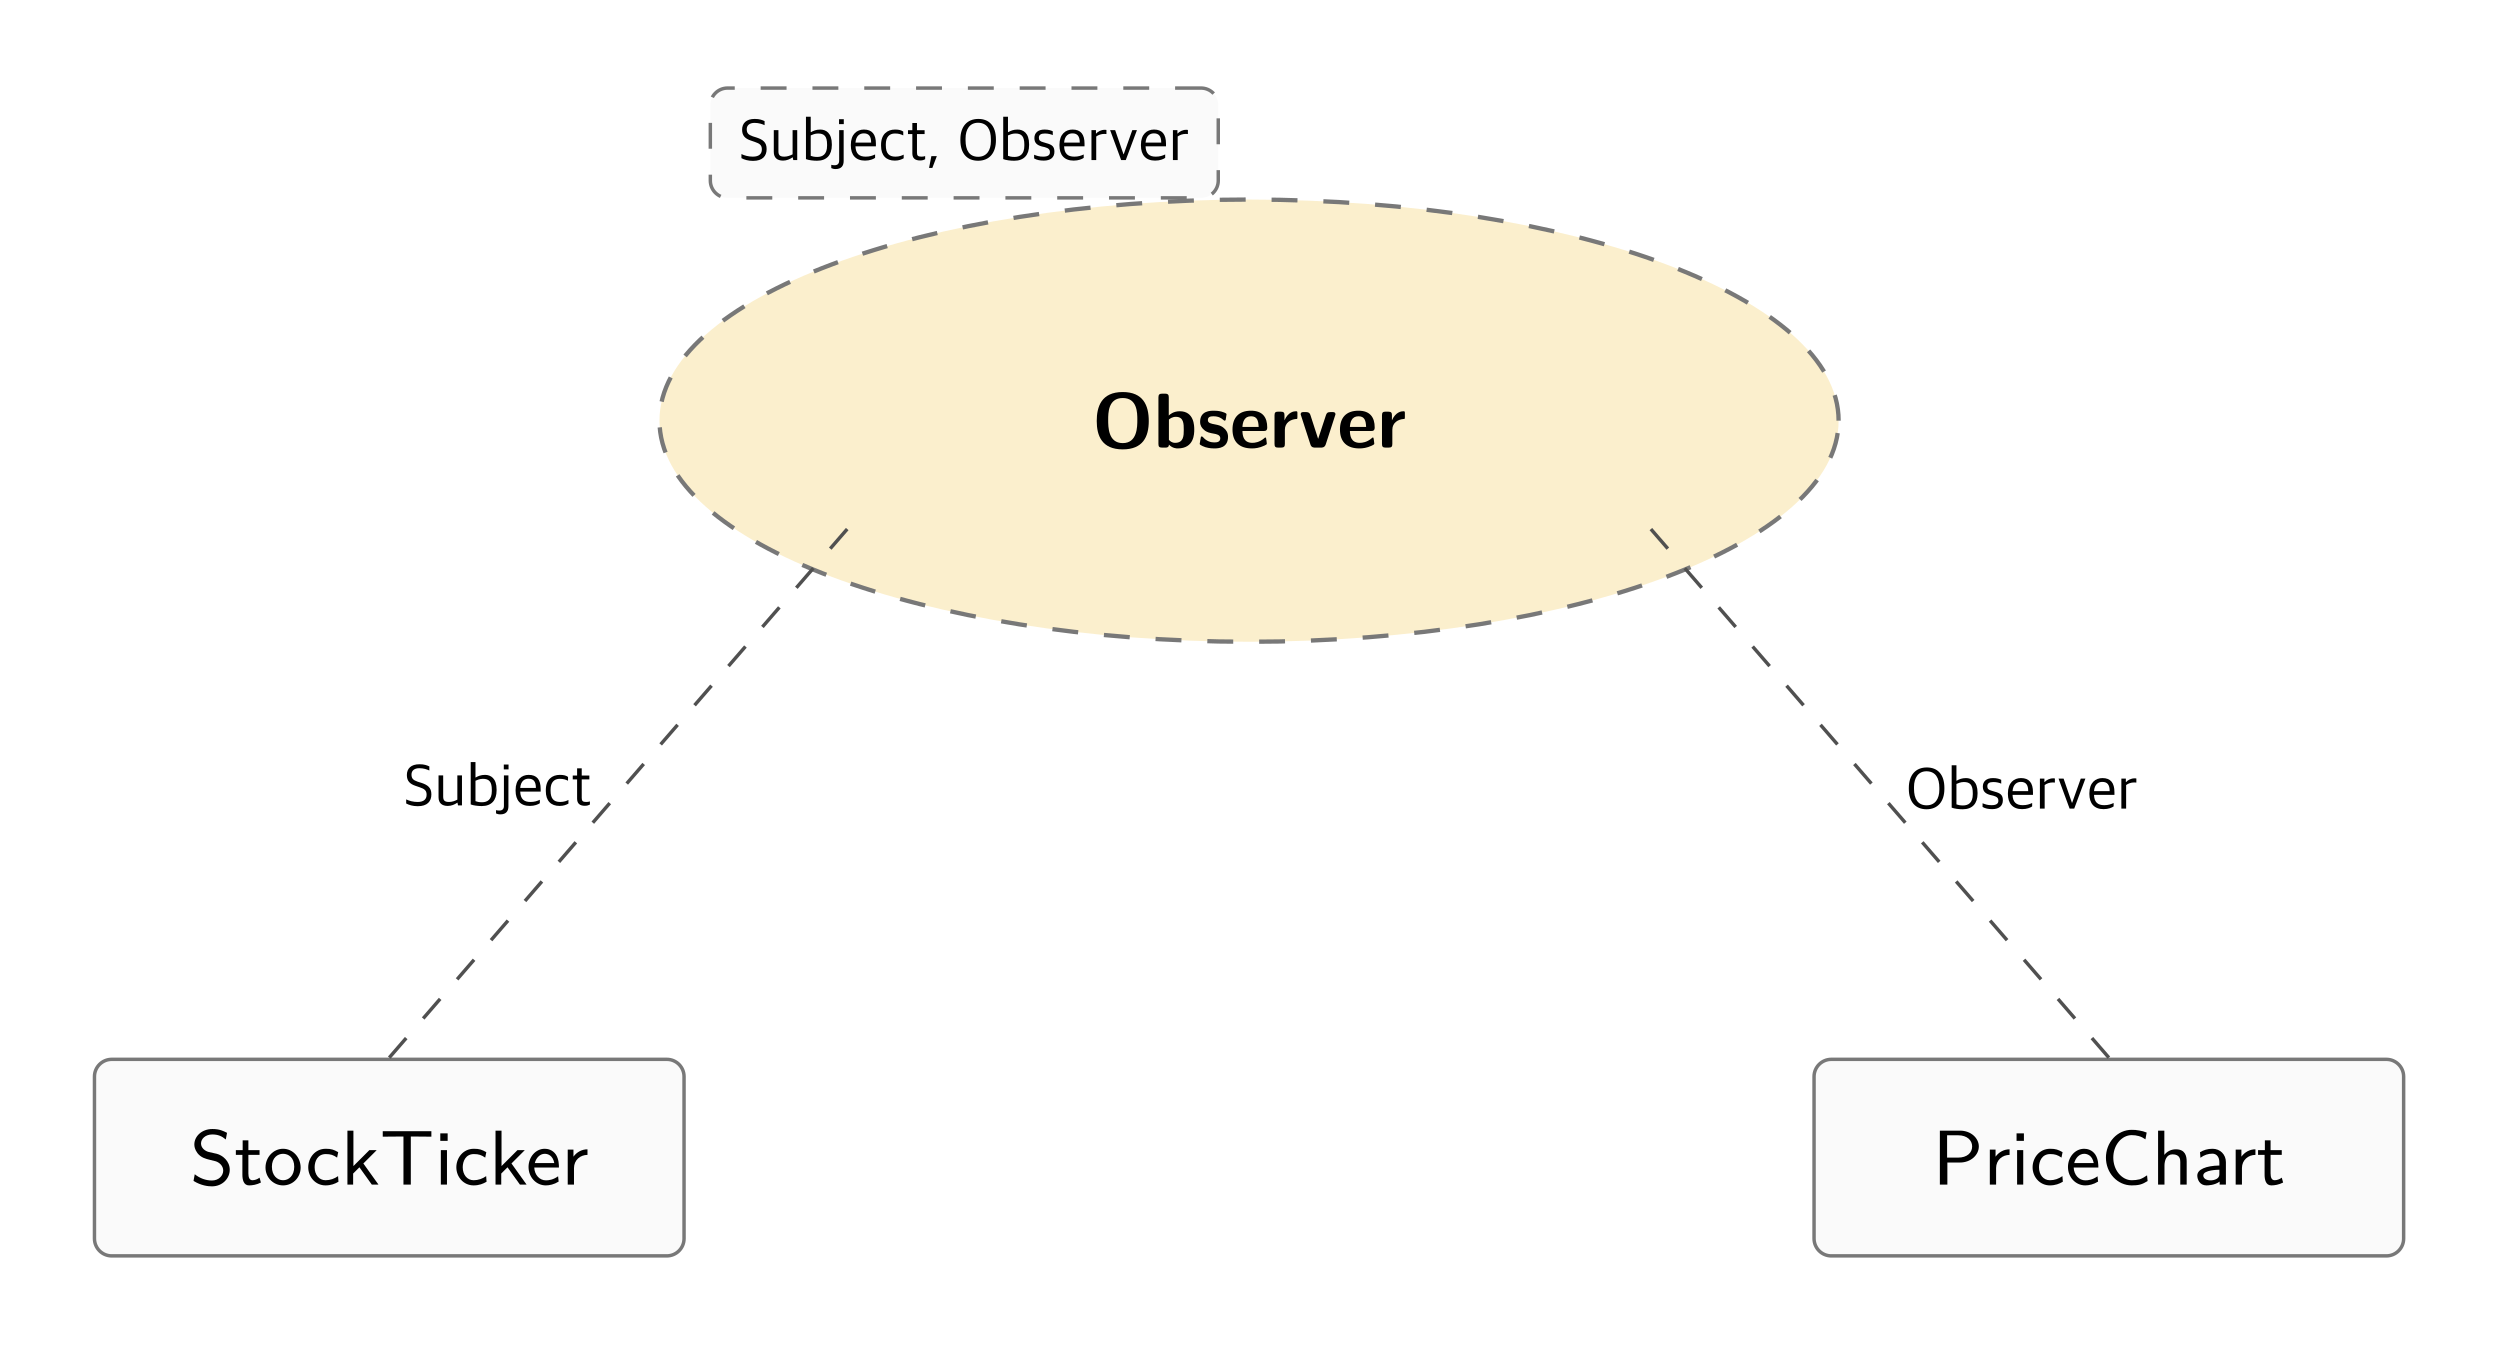
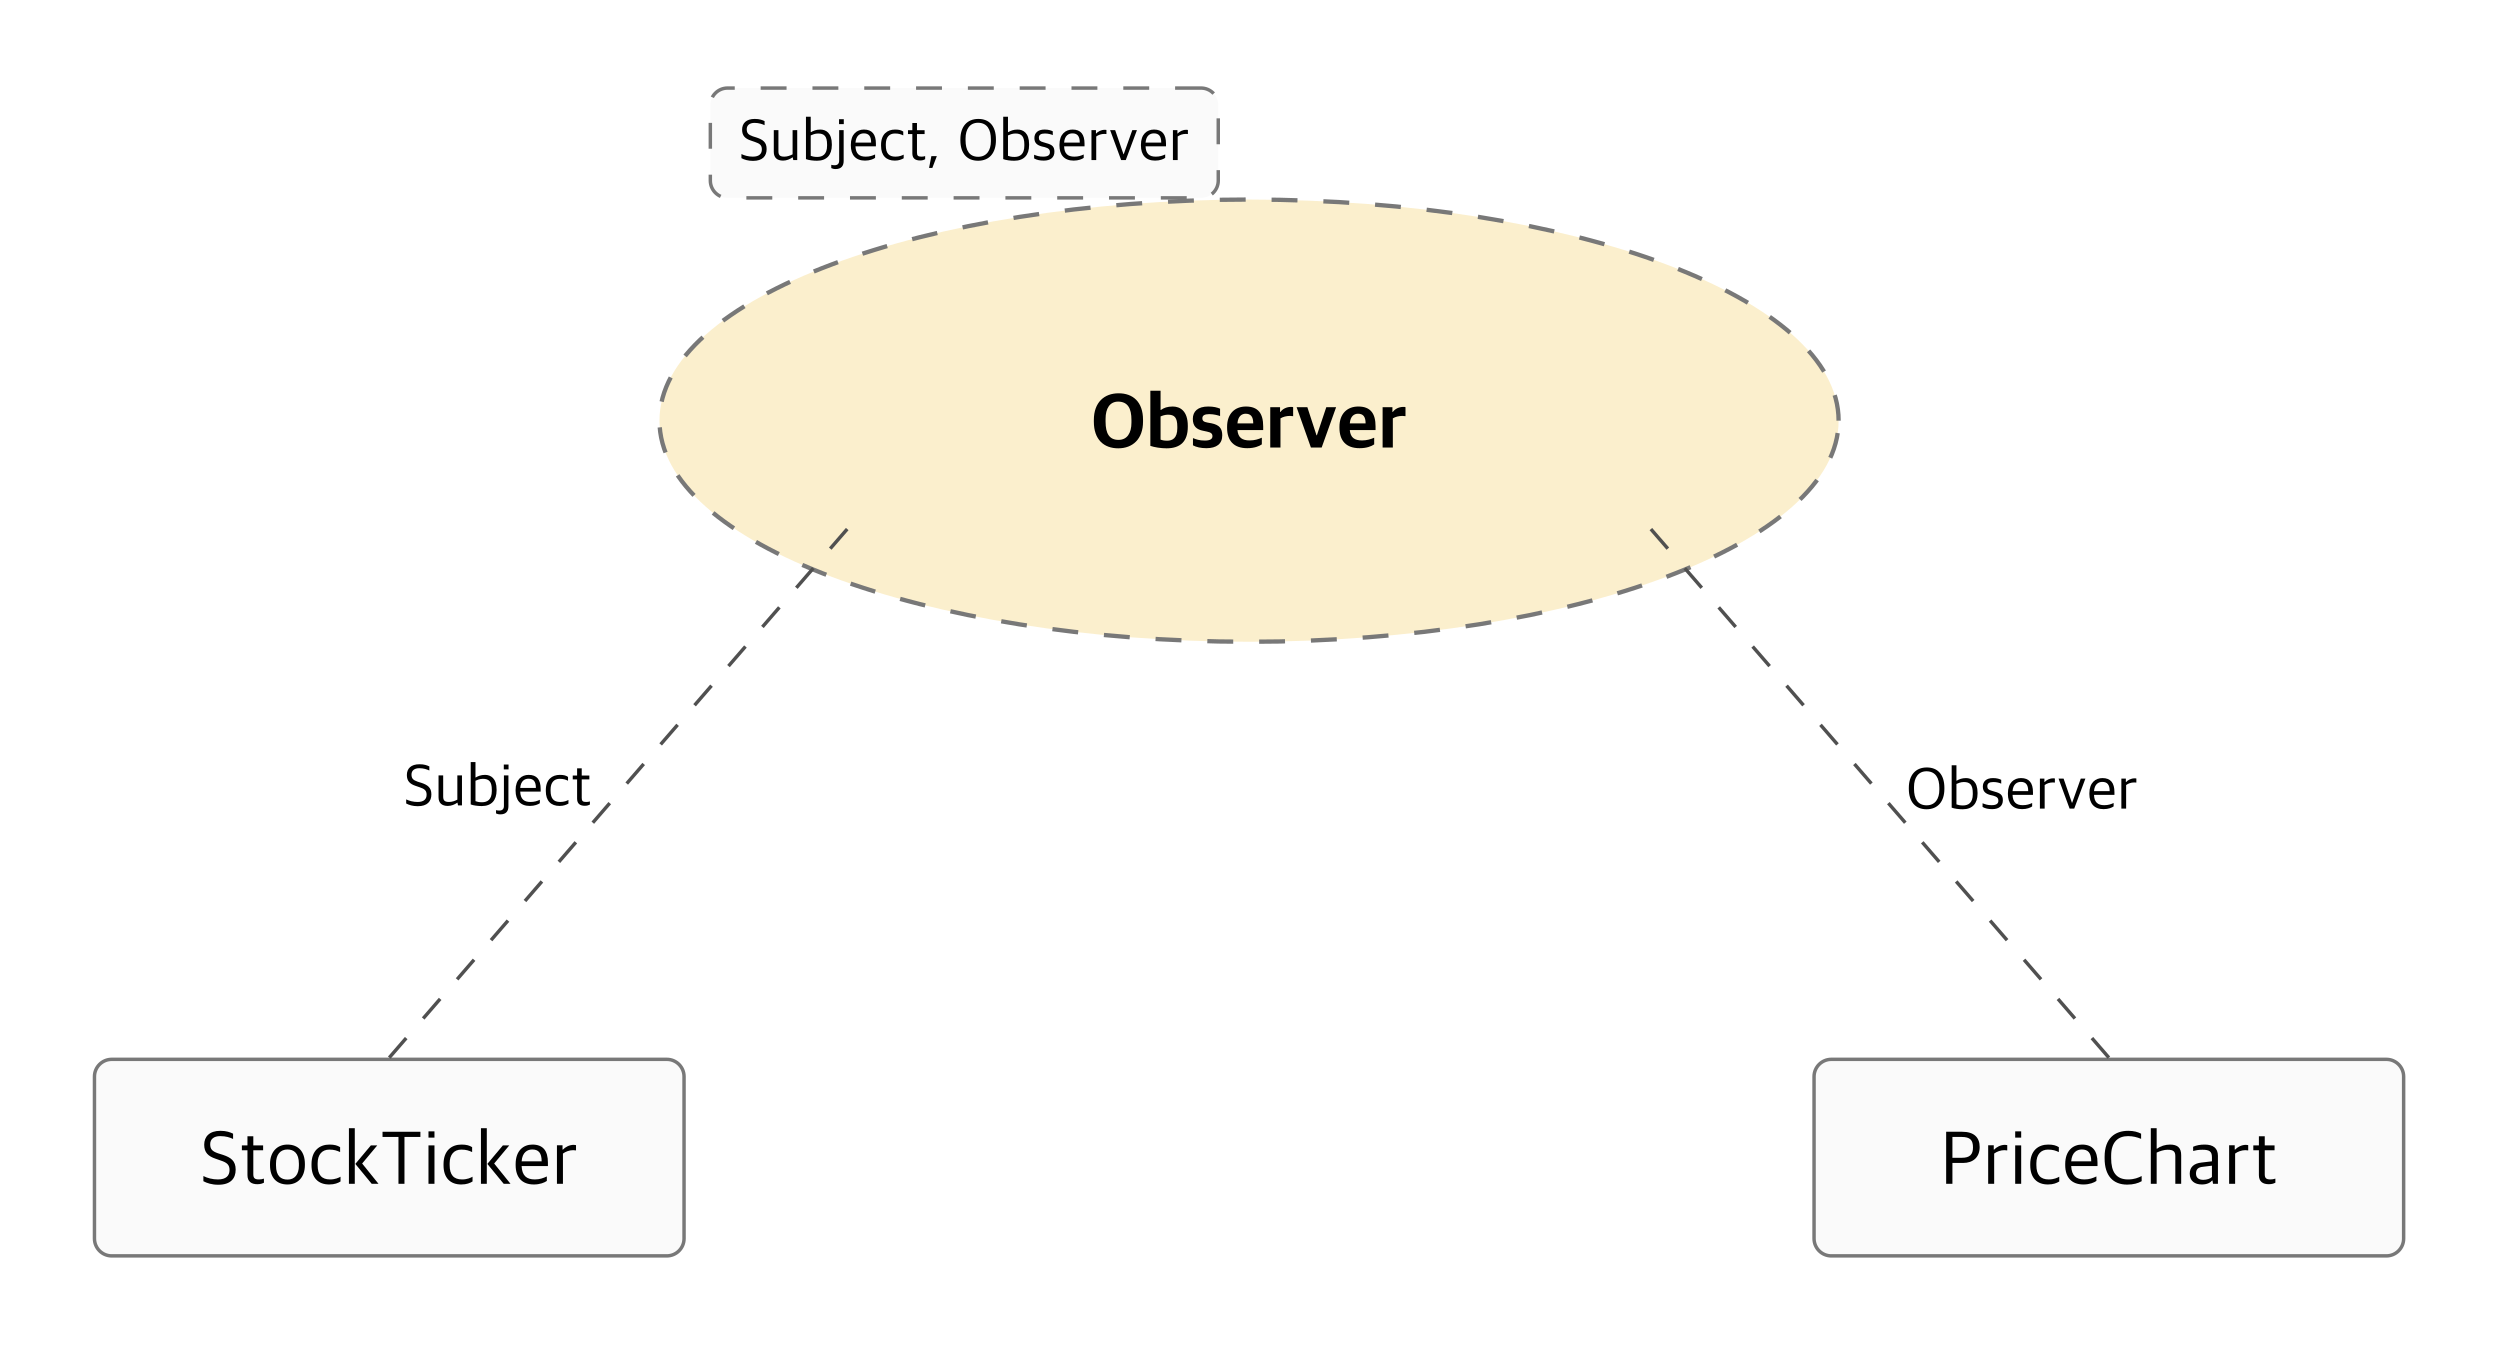
<svg xmlns="http://www.w3.org/2000/svg" xmlns:xlink="http://www.w3.org/1999/xlink" width="286.78pt" height="155.08pt" viewBox="0 0 286.78 155.08">
  <defs>
    <g>
      <g id="glyph-0-0">
-         <path d="M 6.516 -3.047 C 6.516 -4.844 5.875 -6.375 3.531 -6.375 C 1.062 -6.375 0.547 -4.672 0.547 -3.047 C 0.547 -1.375 1.125 0.203 3.531 0.203 C 5.828 0.203 6.516 -1.219 6.516 -3.047 Z M 5.203 -3.188 C 5.203 -2.391 5.203 -0.516 3.531 -0.516 C 1.859 -0.516 1.859 -2.375 1.859 -3.188 C 1.859 -3.969 1.859 -5.688 3.531 -5.688 C 5.203 -5.688 5.203 -3.984 5.203 -3.188 Z M 5.203 -3.188 " />
+         <path d="M 3.125 -0.266 C 4.766 -0.266 5.969 -1.312 5.969 -3.328 L 5.969 -3.531 C 5.969 -5.594 4.812 -6.578 3.172 -6.578 C 1.531 -6.578 0.328 -5.547 0.328 -3.516 L 0.328 -3.312 C 0.328 -1.266 1.484 -0.266 3.125 -0.266 Z M 3.156 -1.234 C 2.109 -1.234 1.672 -1.953 1.672 -3.328 L 1.672 -3.641 C 1.672 -4.844 2.156 -5.625 3.125 -5.625 C 4.219 -5.609 4.641 -4.859 4.641 -3.516 L 4.641 -3.219 C 4.641 -2 4.141 -1.234 3.156 -1.234 Z M 3.156 -1.234 " />
      </g>
      <g id="glyph-0-1">
-         <path d="M 4.656 -2.062 C 4.656 -2.484 4.656 -4.172 2.984 -4.172 C 2.25 -4.172 1.812 -3.766 1.734 -3.672 L 1.734 -5.75 C 1.734 -6.031 1.672 -6.188 1.297 -6.188 L 0.969 -6.188 C 0.656 -6.188 0.547 -6.078 0.547 -5.75 L 0.547 -0.422 C 0.547 -0.109 0.641 0 0.969 0 L 1.328 0 C 1.484 0 1.75 0 1.75 -0.344 C 2.172 0.094 2.625 0.094 2.766 0.094 C 4.656 0.094 4.656 -1.609 4.656 -2.062 Z M 3.453 -2.047 C 3.453 -1.391 3.453 -0.547 2.453 -0.547 C 2.078 -0.547 1.859 -0.766 1.75 -0.891 L 1.75 -3.219 C 1.875 -3.328 2.141 -3.531 2.547 -3.531 C 3.453 -3.531 3.453 -2.719 3.453 -2.047 Z M 3.453 -2.047 " />
+         <path d="M 2.375 -0.266 C 3.969 -0.266 4.812 -1.062 4.812 -2.734 L 4.812 -2.844 C 4.812 -4.547 3.938 -5.062 3.078 -5.062 C 2.469 -5.062 2.062 -4.906 1.734 -4.672 L 1.688 -4.672 L 1.688 -6.875 L 0.516 -6.875 L 0.516 -0.547 C 0.969 -0.391 1.703 -0.266 2.375 -0.266 Z M 2.438 -1.141 C 2.078 -1.141 1.844 -1.203 1.688 -1.266 L 1.688 -3.922 C 1.859 -4 2.188 -4.125 2.531 -4.125 C 3.266 -4.125 3.609 -3.828 3.609 -2.734 L 3.609 -2.578 C 3.609 -1.438 3.062 -1.141 2.438 -1.141 Z M 2.438 -1.141 " />
      </g>
      <g id="glyph-0-2">
-         <path d="M 3.531 -1.25 C 3.531 -1.75 3.266 -2.062 3.094 -2.203 C 2.75 -2.531 2.438 -2.578 2.062 -2.656 C 1.562 -2.75 1.219 -2.812 1.219 -3.156 C 1.219 -3.531 1.5 -3.594 1.859 -3.594 C 2.453 -3.594 2.766 -3.375 3 -3.172 C 3.094 -3.094 3.109 -3.094 3.141 -3.094 C 3.234 -3.094 3.25 -3.172 3.266 -3.203 C 3.281 -3.281 3.359 -3.781 3.359 -3.828 C 3.359 -3.969 2.891 -4.094 2.797 -4.125 C 2.438 -4.219 2.156 -4.234 1.922 -4.234 C 1.516 -4.234 0.328 -4.234 0.328 -2.953 C 0.328 -2.516 0.531 -2.25 0.766 -2.047 C 1.078 -1.75 1.422 -1.688 1.938 -1.594 C 2.188 -1.547 2.641 -1.469 2.641 -1.078 C 2.641 -0.656 2.297 -0.594 1.953 -0.594 C 1.562 -0.594 1.062 -0.719 0.641 -1.219 C 0.594 -1.25 0.562 -1.281 0.516 -1.281 C 0.422 -1.281 0.406 -1.203 0.406 -1.156 C 0.391 -1.031 0.281 -0.516 0.281 -0.422 C 0.281 -0.266 0.938 -0.047 0.938 -0.047 C 1.438 0.094 1.797 0.094 1.953 0.094 C 2.406 0.094 3.531 0.062 3.531 -1.25 Z M 3.531 -1.25 " />
+         <path d="M 1.828 -0.281 C 3.016 -0.281 3.656 -0.781 3.656 -1.75 C 3.656 -2.562 3.312 -2.953 2.406 -3.141 L 1.969 -3.219 C 1.547 -3.297 1.375 -3.406 1.375 -3.719 C 1.375 -4.031 1.625 -4.188 2.156 -4.188 C 2.688 -4.188 3.125 -4.062 3.406 -3.969 L 3.406 -4.812 C 3.078 -4.953 2.672 -5.062 2.047 -5.062 C 0.844 -5.062 0.281 -4.5 0.281 -3.641 C 0.281 -2.781 0.734 -2.422 1.453 -2.281 L 1.891 -2.188 C 2.359 -2.094 2.531 -1.953 2.531 -1.656 C 2.531 -1.344 2.281 -1.156 1.656 -1.156 C 1.016 -1.156 0.656 -1.297 0.297 -1.438 L 0.297 -0.609 C 0.656 -0.406 1.219 -0.281 1.828 -0.281 Z M 1.828 -0.281 " />
      </g>
      <g id="glyph-0-3">
-         <path d="M 4.266 -2.312 C 4.266 -3.469 3.734 -4.234 2.406 -4.234 C 0.984 -4.234 0.281 -3.422 0.281 -2.078 C 0.281 -0.609 1.125 0.094 2.516 0.094 C 2.859 0.094 3.359 0.047 3.953 -0.234 C 4.156 -0.344 4.219 -0.359 4.219 -0.469 C 4.219 -0.531 4.188 -0.797 4.172 -0.859 C 4.141 -1.141 4.125 -1.156 4.047 -1.156 C 4.016 -1.156 4 -1.156 3.906 -1.062 C 3.375 -0.609 2.844 -0.547 2.562 -0.547 C 1.547 -0.547 1.438 -1.344 1.422 -1.906 L 3.844 -1.906 C 4.047 -1.906 4.266 -1.922 4.266 -2.312 Z M 3.281 -2.375 L 1.422 -2.375 C 1.453 -2.922 1.625 -3.594 2.406 -3.594 C 3.125 -3.594 3.25 -3.078 3.281 -2.375 Z M 3.281 -2.375 " />
+         <path d="M 2.594 -0.281 C 3.406 -0.281 3.953 -0.5 4.266 -0.719 L 4.266 -1.484 C 3.875 -1.312 3.438 -1.172 2.875 -1.172 C 2.031 -1.172 1.547 -1.469 1.469 -2.359 L 4.422 -2.359 L 4.422 -2.781 C 4.422 -4.266 3.844 -5.062 2.438 -5.062 C 1.188 -5.062 0.281 -4.25 0.281 -2.734 L 0.281 -2.625 C 0.281 -1.141 1.047 -0.281 2.594 -0.281 Z M 2.406 -4.234 C 2.984 -4.234 3.281 -3.922 3.281 -3.125 L 1.469 -3.125 C 1.531 -3.984 2 -4.234 2.406 -4.234 Z M 2.406 -4.234 " />
      </g>
      <g id="glyph-0-4">
-         <path d="M 3.172 -3.516 L 3.172 -3.938 C 3.172 -4.109 3.172 -4.172 3.016 -4.172 C 2.766 -4.172 2.109 -4.094 1.688 -3.125 L 1.688 -3.703 C 1.688 -3.984 1.625 -4.125 1.25 -4.125 L 0.969 -4.125 C 0.656 -4.125 0.547 -4.031 0.547 -3.703 L 0.547 -0.422 C 0.547 -0.109 0.641 0 0.969 0 L 1.297 0 C 1.641 0 1.734 -0.109 1.734 -0.422 L 1.734 -2.047 C 1.734 -2.891 2.438 -3.234 3 -3.281 C 3.156 -3.281 3.172 -3.281 3.172 -3.516 Z M 3.172 -3.516 " />
+         <path d="M 0.516 -0.359 L 1.688 -0.359 L 1.688 -3.703 C 1.969 -3.875 2.375 -3.984 2.781 -3.984 C 2.891 -3.984 3.047 -3.969 3.141 -3.953 L 3.141 -4.984 C 3.109 -5.016 3 -5.016 2.875 -5.016 C 2.391 -5.016 1.922 -4.781 1.688 -4.438 L 1.641 -4.438 L 1.641 -4.984 L 0.516 -4.984 Z M 0.516 -0.359 " />
      </g>
      <g id="glyph-0-5">
-         <path d="M 4.219 -3.828 C 4.219 -4.078 3.984 -4.078 3.859 -4.078 L 3.672 -4.078 C 3.297 -4.078 3.203 -3.953 3.125 -3.703 L 2.234 -1 L 1.359 -3.703 C 1.297 -3.891 1.234 -4.078 0.797 -4.078 L 0.594 -4.078 C 0.453 -4.078 0.234 -4.078 0.234 -3.828 C 0.234 -3.797 0.234 -3.781 0.281 -3.656 L 1.344 -0.375 C 1.453 0 1.734 0 1.891 0 L 2.547 0 C 2.703 0 2.984 0 3.109 -0.375 L 4.172 -3.656 C 4.219 -3.781 4.219 -3.797 4.219 -3.828 Z M 4.219 -3.828 " />
+         <path d="M 1.766 -0.359 L 3 -0.359 L 4.656 -4.984 L 3.531 -4.984 L 2.453 -1.766 L 2.406 -1.766 L 1.359 -4.984 L 0.125 -4.984 Z M 1.766 -0.359 " />
      </g>
      <g id="glyph-1-0">
        <path d="M 1.594 -0.203 C 2.688 -0.203 3.156 -0.75 3.156 -1.562 C 3.156 -2.344 2.719 -2.641 2.031 -2.875 L 1.578 -3.016 C 1.047 -3.203 0.875 -3.391 0.875 -3.844 C 0.875 -4.281 1.203 -4.562 1.766 -4.562 C 2.281 -4.562 2.656 -4.422 2.922 -4.297 L 2.922 -4.766 C 2.656 -4.891 2.344 -5.016 1.797 -5.016 C 0.812 -5.016 0.344 -4.516 0.344 -3.781 C 0.344 -3.078 0.703 -2.75 1.359 -2.531 L 1.812 -2.375 C 2.375 -2.188 2.609 -2 2.609 -1.516 C 2.609 -1.016 2.297 -0.688 1.578 -0.688 C 1.078 -0.688 0.625 -0.812 0.266 -0.984 L 0.266 -0.516 C 0.578 -0.344 1.031 -0.203 1.594 -0.203 Z M 1.594 -0.203 " />
      </g>
      <g id="glyph-1-1">
        <path d="M 1.547 -0.234 C 1.953 -0.234 2.328 -0.391 2.641 -0.609 L 2.656 -0.609 L 2.719 -0.297 L 3.172 -0.297 L 3.172 -3.734 L 2.641 -3.734 L 2.641 -0.953 C 2.359 -0.812 2.047 -0.688 1.688 -0.688 C 1.172 -0.688 1.016 -0.875 1.016 -1.312 L 1.016 -3.734 L 0.484 -3.734 L 0.484 -1.234 C 0.484 -0.562 0.875 -0.234 1.547 -0.234 Z M 1.547 -0.234 " />
      </g>
      <g id="glyph-1-2">
        <path d="M 1.766 -0.219 C 2.875 -0.219 3.469 -0.875 3.469 -2.016 L 3.469 -2.109 C 3.469 -3.406 2.797 -3.797 2.141 -3.797 C 1.672 -3.797 1.344 -3.656 1.078 -3.5 L 1.047 -3.5 L 1.047 -5.266 L 0.5 -5.266 L 0.5 -0.406 C 0.812 -0.281 1.359 -0.219 1.766 -0.219 Z M 1.797 -0.656 C 1.438 -0.656 1.203 -0.719 1.047 -0.781 L 1.047 -3.125 C 1.219 -3.203 1.547 -3.344 1.891 -3.344 C 2.594 -3.344 2.922 -3.031 2.922 -2.078 L 2.922 -1.938 C 2.922 -0.953 2.406 -0.656 1.797 -0.656 Z M 1.797 -0.656 " />
      </g>
      <g id="glyph-1-3">
        <path d="M 0.125 0.734 C 0.781 0.734 1.047 0.359 1.047 -0.188 L 1.047 -3.734 L 0.531 -3.734 L 0.531 -0.234 C 0.531 0.141 0.328 0.297 0 0.297 C -0.125 0.297 -0.25 0.281 -0.375 0.25 L -0.375 0.625 C -0.25 0.688 -0.094 0.734 0.125 0.734 Z M 0.516 -4.422 L 1.062 -4.422 L 1.062 -4.984 L 0.516 -4.984 Z M 0.516 -4.422 " />
      </g>
      <g id="glyph-1-4">
        <path d="M 1.922 -0.234 C 2.484 -0.234 2.875 -0.406 3.078 -0.547 L 3.078 -0.938 C 2.766 -0.797 2.469 -0.688 2 -0.688 C 1.266 -0.688 0.859 -1.016 0.828 -1.875 L 3.172 -1.875 L 3.172 -2.172 C 3.172 -3.25 2.734 -3.797 1.797 -3.797 C 1 -3.797 0.297 -3.266 0.297 -2.062 L 0.297 -1.969 C 0.297 -0.891 0.844 -0.234 1.922 -0.234 Z M 1.781 -3.359 C 2.344 -3.359 2.625 -3.047 2.625 -2.297 L 0.828 -2.297 C 0.891 -3.109 1.344 -3.359 1.781 -3.359 Z M 1.781 -3.359 " />
      </g>
      <g id="glyph-1-5">
        <path d="M 1.875 -0.234 C 2.359 -0.234 2.656 -0.375 2.891 -0.5 L 2.891 -0.922 C 2.719 -0.828 2.406 -0.688 1.938 -0.688 C 1.203 -0.688 0.844 -1.078 0.844 -1.969 L 0.844 -2.125 C 0.844 -2.922 1.25 -3.344 1.875 -3.344 C 2.328 -3.344 2.547 -3.266 2.844 -3.125 L 2.844 -3.562 C 2.625 -3.719 2.359 -3.797 1.906 -3.797 C 1.016 -3.797 0.297 -3.266 0.297 -2.047 L 0.297 -1.938 C 0.297 -0.812 0.891 -0.234 1.875 -0.234 Z M 1.875 -0.234 " />
      </g>
      <g id="glyph-1-6">
        <path d="M 1.594 -0.25 C 1.891 -0.25 2.047 -0.328 2.172 -0.391 L 2.172 -0.75 C 2.047 -0.703 1.875 -0.688 1.734 -0.688 C 1.344 -0.688 1.234 -0.812 1.234 -1.156 L 1.234 -3.281 L 2.109 -3.281 L 2.109 -3.719 L 1.234 -3.719 L 1.234 -4.547 L 0.703 -4.547 L 0.703 -3.719 L 0.203 -3.719 L 0.203 -3.281 L 0.703 -3.281 L 0.703 -1.062 C 0.703 -0.484 1.047 -0.25 1.594 -0.25 Z M 1.594 -0.25 " />
      </g>
      <g id="glyph-1-7">
        <path d="M 0.125 0.609 L 0.5 0.609 L 1.016 -0.75 L 0.391 -0.75 Z M 0.125 0.609 " />
      </g>
      <g id="glyph-1-8">
        <path d="M 2.359 -0.219 C 3.641 -0.219 4.406 -1.094 4.406 -2.562 L 4.406 -2.672 C 4.406 -4.203 3.641 -5.016 2.391 -5.016 C 1.109 -5.016 0.328 -4.141 0.328 -2.672 L 0.328 -2.562 C 0.328 -1.047 1.109 -0.219 2.359 -0.219 Z M 2.375 -0.672 C 1.344 -0.672 0.922 -1.438 0.922 -2.562 L 0.922 -2.781 C 0.922 -3.828 1.406 -4.578 2.359 -4.578 C 3.406 -4.562 3.828 -3.797 3.828 -2.672 L 3.828 -2.453 C 3.828 -1.422 3.344 -0.672 2.375 -0.672 Z M 2.375 -0.672 " />
      </g>
      <g id="glyph-1-9">
        <path d="M 1.375 -0.234 C 2.141 -0.234 2.594 -0.594 2.594 -1.25 C 2.594 -1.844 2.328 -2.062 1.672 -2.234 L 1.312 -2.344 C 0.953 -2.438 0.812 -2.562 0.812 -2.859 C 0.812 -3.188 1.031 -3.344 1.5 -3.344 C 1.875 -3.344 2.234 -3.25 2.406 -3.156 L 2.406 -3.594 C 2.234 -3.688 1.922 -3.797 1.469 -3.797 C 0.688 -3.797 0.297 -3.406 0.297 -2.812 C 0.297 -2.234 0.641 -2 1.141 -1.859 L 1.484 -1.781 C 1.922 -1.656 2.078 -1.516 2.078 -1.188 C 2.078 -0.875 1.859 -0.688 1.297 -0.688 C 0.812 -0.688 0.562 -0.797 0.266 -0.906 L 0.266 -0.484 C 0.562 -0.312 0.922 -0.234 1.375 -0.234 Z M 1.375 -0.234 " />
      </g>
      <g id="glyph-1-10">
        <path d="M 0.5 -0.297 L 1.047 -0.297 L 1.047 -3 C 1.281 -3.172 1.609 -3.297 1.969 -3.297 C 2.016 -3.297 2.125 -3.281 2.219 -3.281 L 2.219 -3.75 C 2.172 -3.766 2.078 -3.766 2 -3.766 C 1.609 -3.766 1.234 -3.562 1.047 -3.344 L 1.016 -3.344 L 1.016 -3.734 L 0.5 -3.734 Z M 0.5 -0.297 " />
      </g>
      <g id="glyph-1-11">
        <path d="M 1.438 -0.297 L 1.969 -0.297 L 3.25 -3.734 L 2.719 -3.734 L 1.734 -0.969 L 1.703 -0.969 L 0.75 -3.734 L 0.172 -3.734 Z M 1.438 -0.297 " />
      </g>
      <g id="glyph-2-0">
-         <path d="M 4.562 -1.703 C 4.562 -2.703 3.734 -3.359 3.078 -3.531 L 2.172 -3.734 C 1.719 -3.844 1.266 -4.203 1.266 -4.719 C 1.266 -5.234 1.75 -5.75 2.562 -5.75 C 3.203 -5.75 3.656 -5.562 4.109 -5.172 L 4.25 -5.938 C 3.812 -6.156 3.391 -6.375 2.578 -6.375 C 1.312 -6.375 0.5 -5.5 0.5 -4.609 C 0.5 -4.375 0.547 -4.031 0.859 -3.609 C 1.266 -3.078 1.844 -2.953 2.203 -2.859 L 2.953 -2.672 C 3.359 -2.547 3.812 -2.156 3.812 -1.609 C 3.812 -1.016 3.297 -0.469 2.516 -0.469 C 1.797 -0.469 1.109 -0.734 0.547 -1.188 L 0.406 -0.422 C 1.281 0.125 2.094 0.203 2.516 0.203 C 3.734 0.203 4.562 -0.719 4.562 -1.703 Z M 4.562 -1.703 " />
+         <path d="M 2.047 -0.266 C 3.453 -0.266 4.047 -0.969 4.047 -2 C 4.047 -3.016 3.484 -3.391 2.609 -3.688 L 2.016 -3.875 C 1.344 -4.109 1.125 -4.359 1.125 -4.922 C 1.125 -5.5 1.547 -5.844 2.266 -5.844 C 2.938 -5.844 3.406 -5.688 3.75 -5.516 L 3.75 -6.125 C 3.422 -6.281 3 -6.453 2.297 -6.453 C 1.047 -6.453 0.438 -5.797 0.438 -4.859 C 0.438 -3.953 0.906 -3.531 1.75 -3.25 L 2.328 -3.047 C 3.047 -2.812 3.344 -2.562 3.344 -1.953 C 3.344 -1.297 2.938 -0.875 2.016 -0.875 C 1.391 -0.875 0.797 -1.031 0.344 -1.266 L 0.344 -0.672 C 0.75 -0.453 1.312 -0.266 2.047 -0.266 Z M 2.047 -0.266 " />
      </g>
      <g id="glyph-2-1">
-         <path d="M 3.047 -0.234 L 2.891 -0.797 C 2.656 -0.609 2.344 -0.5 2.078 -0.5 C 1.734 -0.5 1.609 -0.812 1.609 -1.281 L 1.609 -3.406 L 2.891 -3.406 L 2.891 -3.953 L 1.609 -3.953 L 1.609 -5.078 L 0.953 -5.078 L 0.953 -3.953 L 0.172 -3.953 L 0.172 -3.406 L 0.922 -3.406 L 0.922 -1.125 C 0.922 -0.594 1.047 0.094 1.688 0.094 C 2.078 0.094 2.547 0.016 3.047 -0.234 Z M 3.047 -0.234 " />
+         <path d="M 2.047 -0.328 C 2.438 -0.328 2.625 -0.422 2.797 -0.5 L 2.797 -0.969 C 2.625 -0.906 2.406 -0.875 2.234 -0.875 C 1.719 -0.875 1.578 -1.047 1.578 -1.484 L 1.578 -4.219 L 2.703 -4.219 L 2.703 -4.781 L 1.578 -4.781 L 1.578 -5.828 L 0.906 -5.828 L 0.906 -4.781 L 0.266 -4.781 L 0.266 -4.219 L 0.906 -4.219 L 0.906 -1.375 C 0.906 -0.625 1.359 -0.328 2.047 -0.328 Z M 2.047 -0.328 " />
      </g>
      <g id="glyph-2-2">
-         <path d="M 4.297 -1.953 C 4.297 -3.125 3.406 -4.109 2.281 -4.109 C 1.172 -4.109 0.266 -3.141 0.266 -1.953 C 0.266 -0.781 1.203 0.094 2.281 0.094 C 3.391 0.094 4.297 -0.797 4.297 -1.953 Z M 3.562 -2.047 C 3.562 -1.016 2.938 -0.5 2.281 -0.5 C 1.609 -0.5 1 -1.047 1 -2.047 C 1 -3.094 1.672 -3.531 2.281 -3.531 C 2.922 -3.531 3.562 -3.078 3.562 -2.047 Z M 3.562 -2.047 " />
+         <path d="M 2.375 -0.297 C 3.562 -0.297 4.375 -1.125 4.375 -2.531 L 4.375 -2.656 C 4.375 -4.062 3.625 -4.875 2.375 -4.875 C 1.188 -4.875 0.375 -4.031 0.375 -2.641 L 0.375 -2.5 C 0.375 -1.094 1.125 -0.297 2.375 -0.297 Z M 2.391 -0.859 C 1.641 -0.859 1.062 -1.25 1.062 -2.484 L 1.062 -2.703 C 1.062 -3.734 1.562 -4.312 2.375 -4.312 C 3.094 -4.312 3.688 -3.906 3.688 -2.688 L 3.688 -2.453 C 3.688 -1.422 3.188 -0.859 2.391 -0.859 Z M 2.391 -0.859 " />
      </g>
      <g id="glyph-2-3">
-         <path d="M 3.797 -0.328 L 3.75 -0.969 C 3.328 -0.672 2.844 -0.5 2.312 -0.5 C 1.562 -0.5 1.062 -1.141 1.062 -1.984 C 1.062 -2.672 1.391 -3.5 2.344 -3.5 C 2.906 -3.5 3.203 -3.391 3.641 -3.094 L 3.766 -3.719 C 3.266 -4 2.984 -4.109 2.344 -4.109 C 1.078 -4.109 0.328 -3.031 0.328 -1.984 C 0.328 -0.875 1.156 0.094 2.312 0.094 C 2.938 0.094 3.406 -0.094 3.797 -0.328 Z M 3.797 -0.328 " />
+         <path d="M 2.406 -0.297 C 3.031 -0.297 3.422 -0.469 3.703 -0.641 L 3.703 -1.188 C 3.484 -1.062 3.094 -0.875 2.5 -0.875 C 1.547 -0.875 1.078 -1.391 1.078 -2.516 L 1.078 -2.734 C 1.078 -3.75 1.609 -4.297 2.406 -4.297 C 2.984 -4.297 3.266 -4.188 3.656 -4.016 L 3.656 -4.578 C 3.359 -4.766 3.016 -4.875 2.438 -4.875 C 1.297 -4.875 0.375 -4.188 0.375 -2.625 L 0.375 -2.5 C 0.375 -1.047 1.156 -0.297 2.406 -0.297 Z M 2.406 -0.297 " />
      </g>
      <g id="glyph-2-4">
-         <path d="M 4.312 0 L 2.578 -2.422 L 4.109 -3.953 L 3.266 -3.953 L 1.438 -2.125 L 1.438 -6.188 L 0.75 -6.188 L 0.75 0 L 1.406 0 L 1.406 -1.266 L 2.125 -1.984 L 3.547 0 Z M 4.312 0 " />
+         <path d="M 0.656 -0.375 L 1.328 -0.375 L 1.328 -6.75 L 0.656 -6.75 Z M 3.266 -0.375 L 4.047 -0.375 L 2.172 -2.703 L 3.906 -4.781 L 3.172 -4.781 L 1.391 -2.656 Z M 3.266 -0.375 " />
      </g>
      <g id="glyph-2-5">
-         <path d="M 5.906 -5.5 L 5.906 -6.125 L 0.328 -6.125 L 0.328 -5.5 L 0.875 -5.5 L 2.703 -5.516 L 2.703 0 L 3.547 0 L 3.547 -5.516 L 5.375 -5.5 Z M 5.906 -5.5 " />
+         <path d="M 2.078 -0.375 L 2.766 -0.375 L 2.766 -5.75 L 4.594 -5.75 L 4.594 -6.344 L 0.25 -6.344 L 0.25 -5.75 L 2.078 -5.75 Z M 2.078 -0.375 " />
      </g>
      <g id="glyph-2-6">
-         <path d="M 1.438 0 L 1.438 -3.953 L 0.734 -3.953 L 0.734 0 Z M 1.516 -5.016 L 1.516 -5.875 L 0.672 -5.875 L 0.672 -5.016 Z M 1.516 -5.016 " />
+         <path d="M 0.672 -0.375 L 1.359 -0.375 L 1.359 -4.781 L 0.672 -4.781 Z M 0.672 -5.672 L 1.359 -5.672 L 1.359 -6.391 L 0.672 -6.391 Z M 0.672 -5.672 " />
      </g>
      <g id="glyph-2-7">
-         <path d="M 3.797 -1.953 C 3.797 -2.234 3.797 -2.906 3.453 -3.438 C 3.078 -4 2.5 -4.109 2.172 -4.109 C 1.125 -4.109 0.312 -3.156 0.312 -2.016 C 0.312 -0.844 1.188 0.094 2.297 0.094 C 2.719 0.094 3.234 -0.016 3.766 -0.344 L 3.703 -0.953 C 3.141 -0.547 2.625 -0.484 2.312 -0.484 C 1.562 -0.484 1 -1.125 0.969 -1.953 Z M 3.266 -2.469 L 1.031 -2.469 C 1.172 -3.047 1.609 -3.531 2.172 -3.531 C 2.5 -3.531 3.094 -3.375 3.266 -2.469 Z M 3.266 -2.469 " />
+         <path d="M 2.469 -0.297 C 3.172 -0.297 3.688 -0.516 3.953 -0.703 L 3.953 -1.219 C 3.547 -1.031 3.156 -0.875 2.578 -0.875 C 1.625 -0.875 1.109 -1.312 1.062 -2.406 L 4.078 -2.406 L 4.078 -2.797 C 4.078 -4.172 3.516 -4.875 2.297 -4.875 C 1.281 -4.875 0.375 -4.188 0.375 -2.641 L 0.375 -2.516 C 0.375 -1.141 1.078 -0.297 2.469 -0.297 Z M 2.281 -4.312 C 3 -4.312 3.359 -3.922 3.359 -2.953 L 1.062 -2.953 C 1.141 -4 1.734 -4.312 2.281 -4.312 Z M 2.281 -4.312 " />
      </g>
      <g id="glyph-2-8">
-         <path d="M 3 -3.406 L 3 -4.047 C 2.344 -4.047 1.766 -3.719 1.391 -3.203 L 1.391 -4.016 L 0.734 -4.016 L 0.734 0 L 1.453 0 L 1.453 -1.891 C 1.453 -2.828 2.188 -3.406 3 -3.406 Z M 3 -3.406 " />
+         <path d="M 0.656 -0.375 L 1.344 -0.375 L 1.344 -3.844 C 1.641 -4.062 2.078 -4.234 2.516 -4.234 C 2.594 -4.234 2.719 -4.219 2.844 -4.203 L 2.844 -4.812 C 2.797 -4.828 2.672 -4.844 2.578 -4.844 C 2.078 -4.844 1.594 -4.578 1.344 -4.297 L 1.297 -4.297 L 1.297 -4.797 L 0.656 -4.797 Z M 0.656 -0.375 " />
      </g>
      <g id="glyph-2-9">
-         <path d="M 5.328 -4.375 C 5.328 -5.312 4.438 -6.188 3.172 -6.188 L 0.859 -6.188 L 0.859 0 L 1.719 0 L 1.719 -2.531 L 3.172 -2.531 C 4.422 -2.531 5.328 -3.406 5.328 -4.375 Z M 4.562 -4.375 C 4.562 -3.656 3.984 -3.094 2.953 -3.094 L 1.688 -3.094 L 1.688 -5.656 L 2.953 -5.656 C 3.984 -5.656 4.562 -5.078 4.562 -4.375 Z M 4.562 -4.375 " />
+         <path d="M 0.766 -0.375 L 1.484 -0.375 L 1.484 -2.766 L 2.703 -2.766 C 3.844 -2.766 4.609 -3.406 4.609 -4.594 C 4.609 -5.703 3.953 -6.344 2.609 -6.344 L 0.766 -6.344 Z M 1.484 -3.359 L 1.484 -5.75 L 2.531 -5.75 C 3.516 -5.75 3.844 -5.391 3.844 -4.547 C 3.844 -3.734 3.484 -3.359 2.562 -3.359 Z M 1.484 -3.359 " />
      </g>
      <g id="glyph-2-10">
-         <path d="M 5.375 -0.406 L 5.312 -1.062 C 5.047 -0.875 4.781 -0.719 4.484 -0.609 C 4.172 -0.531 3.859 -0.5 3.547 -0.5 C 2.969 -0.5 2.438 -0.812 2.062 -1.266 C 1.641 -1.781 1.438 -2.438 1.438 -3.094 C 1.438 -3.766 1.641 -4.406 2.062 -4.922 C 2.438 -5.375 2.969 -5.672 3.547 -5.672 C 3.828 -5.672 4.109 -5.641 4.375 -5.562 C 4.656 -5.484 4.906 -5.344 5.125 -5.188 L 5.266 -5.969 C 5 -6.078 4.719 -6.156 4.422 -6.203 C 4.125 -6.266 3.844 -6.281 3.547 -6.281 C 2.75 -6.281 2 -5.938 1.453 -5.344 C 0.891 -4.734 0.594 -3.922 0.594 -3.094 C 0.594 -2.266 0.891 -1.453 1.453 -0.844 C 2 -0.25 2.75 0.094 3.547 0.094 C 3.859 0.094 4.188 0.078 4.5 0 C 4.812 -0.078 5.094 -0.234 5.375 -0.406 Z M 5.375 -0.406 " />
+         <path d="M 3.031 -0.281 C 3.734 -0.281 4.281 -0.438 4.688 -0.672 L 4.688 -1.266 C 4.312 -1.078 3.859 -0.875 3.125 -0.875 C 1.75 -0.875 1.188 -1.766 1.188 -3.297 L 1.188 -3.594 C 1.188 -5.172 1.984 -5.844 3.125 -5.844 C 3.703 -5.844 4.156 -5.719 4.625 -5.531 L 4.625 -6.125 C 4.25 -6.312 3.797 -6.453 3.156 -6.453 C 1.625 -6.453 0.438 -5.609 0.438 -3.469 L 0.438 -3.297 C 0.438 -1.281 1.422 -0.281 3.031 -0.281 Z M 3.031 -0.281 " />
      </g>
      <g id="glyph-2-11">
-         <path d="M 4 0 L 4 -2.641 C 4 -3.297 3.828 -4.047 2.75 -4.047 C 2.234 -4.047 1.75 -3.812 1.438 -3.406 L 1.438 -6.188 L 0.719 -6.188 L 0.719 0 L 1.453 0 L 1.453 -2.172 C 1.453 -2.766 1.688 -3.469 2.375 -3.469 C 3.266 -3.469 3.266 -2.844 3.266 -2.578 L 3.266 0 Z M 4 0 " />
+         <path d="M 0.656 -0.375 L 1.328 -0.375 L 1.328 -3.953 C 1.688 -4.125 2.156 -4.281 2.578 -4.281 C 3.281 -4.281 3.469 -4.062 3.469 -3.531 L 3.469 -0.375 L 4.141 -0.375 L 4.141 -3.656 C 4.141 -4.516 3.719 -4.875 2.859 -4.875 C 2.312 -4.875 1.75 -4.688 1.375 -4.406 L 1.328 -4.406 L 1.328 -6.75 L 0.656 -6.75 Z M 0.656 -0.375 " />
      </g>
      <g id="glyph-2-12">
-         <path d="M 3.766 0 L 3.766 -2.578 C 3.766 -3.453 3.109 -4.109 2.234 -4.109 C 1.641 -4.109 1.219 -3.953 0.797 -3.719 L 0.844 -3.078 C 1.297 -3.406 1.734 -3.547 2.219 -3.547 C 2.719 -3.547 3.016 -3.141 3.016 -2.562 L 3.016 -2.188 C 1.484 -2.156 0.484 -1.75 0.484 -1.031 C 0.484 -0.609 0.75 0.094 1.531 0.094 C 1.703 0.094 2.484 0.078 3.047 -0.344 L 3.047 0 Z M 3.016 -1.25 C 3.016 -1.062 3.016 -0.844 2.703 -0.656 C 2.469 -0.516 2.188 -0.484 2 -0.484 C 1.547 -0.484 1.172 -0.688 1.172 -1.047 C 1.172 -1.688 2.906 -1.703 3.016 -1.703 Z M 3.016 -1.25 " />
+         <path d="M 1.734 -0.297 C 2.328 -0.297 2.703 -0.5 2.906 -0.75 L 2.953 -0.75 L 3.016 -0.375 L 3.578 -0.375 L 3.578 -3.578 C 3.578 -4.469 3.031 -4.875 2.062 -4.875 C 1.547 -4.875 1.125 -4.797 0.734 -4.625 L 0.734 -4.141 C 1.016 -4.219 1.359 -4.281 1.797 -4.281 C 2.578 -4.281 2.891 -4.109 2.891 -3.422 L 2.891 -2.953 L 1.688 -2.812 C 0.844 -2.719 0.344 -2.312 0.344 -1.531 C 0.344 -0.703 0.922 -0.297 1.734 -0.297 Z M 1.891 -0.828 C 1.391 -0.828 1.062 -1.062 1.062 -1.547 C 1.062 -2.062 1.328 -2.281 1.875 -2.328 L 2.891 -2.453 L 2.891 -1.156 C 2.703 -0.969 2.312 -0.828 1.891 -0.828 Z M 1.891 -0.828 " />
      </g>
    </g>
  </defs>
  <path fill-rule="nonzero" fill="rgb(98.43%, 93.726%, 80.391%)" fill-opacity="1" stroke-width="0.498" stroke-linecap="butt" stroke-linejoin="miter" stroke="rgb(47.06%, 47.06%, 47.06%)" stroke-opacity="1" stroke-dasharray="2.989 2.989" stroke-miterlimit="10" d="M 68.031 -0 C 68.031 14.091 37.574 25.514 0.001 25.514 C -37.573 25.514 -68.033 14.091 -68.033 -0 C -68.033 -14.091 -37.573 -25.514 0.001 -25.514 C 37.574 -25.514 68.031 -14.091 68.031 -0 Z M 68.031 -0 " transform="matrix(0.994103, 0, 0, -0.994103, 143.2806, 48.25374)" />
  <g fill="rgb(0%, 0%, 0%)" fill-opacity="1">
-     <use xlink:href="#glyph-0-0" x="125.262" y="51.346" />
-     <use xlink:href="#glyph-0-1" x="132.339" y="51.346" />
-     <use xlink:href="#glyph-0-2" x="137.339" y="51.346" />
-     <use xlink:href="#glyph-0-3" x="141.101" y="51.346" />
-     <use xlink:href="#glyph-0-4" x="145.656" y="51.346" />
-     <use xlink:href="#glyph-0-5" x="148.972" y="51.346" />
-     <use xlink:href="#glyph-0-3" x="153.428" y="51.346" />
-     <use xlink:href="#glyph-0-4" x="157.983" y="51.346" />
+     <use xlink:href="#glyph-0-0" x="125.15" y="51.694" />
+     <use xlink:href="#glyph-0-1" x="131.443" y="51.694" />
+     <use xlink:href="#glyph-0-2" x="136.551" y="51.694" />
+     <use xlink:href="#glyph-0-3" x="140.481" y="51.694" />
+     <use xlink:href="#glyph-0-4" x="145.197" y="51.694" />
+   </g>
+   <g fill="rgb(0%, 0%, 0%)" fill-opacity="1">
+     <use xlink:href="#glyph-0-5" x="148.611" y="51.694" />
+     <use xlink:href="#glyph-0-3" x="153.37" y="51.694" />
+     <use xlink:href="#glyph-0-4" x="158.086" y="51.694" />
  </g>
  <path fill-rule="nonzero" fill="rgb(98.039%, 98.039%, 98.039%)" fill-opacity="1" stroke-width="0.399" stroke-linecap="butt" stroke-linejoin="miter" stroke="rgb(47.06%, 47.06%, 47.06%)" stroke-opacity="1" stroke-dasharray="2.989 2.989" stroke-miterlimit="10" d="M -5.544 38.379 L -60.171 38.379 C -61.271 38.379 -62.163 37.487 -62.163 36.386 L -62.163 27.702 C -62.163 26.602 -61.271 25.71 -60.171 25.71 L -5.544 25.71 C -4.444 25.71 -3.552 26.602 -3.552 27.702 L -3.552 36.386 C -3.552 37.487 -4.444 38.379 -5.544 38.379 Z M -5.544 38.379 " transform="matrix(0.994103, 0, 0, -0.994103, 143.2806, 48.25374)" />
  <g fill="rgb(0%, 0%, 0%)" fill-opacity="1">
    <use xlink:href="#glyph-1-0" x="84.785" y="18.658" />
    <use xlink:href="#glyph-1-1" x="88.279" y="18.658" />
    <use xlink:href="#glyph-1-2" x="91.953" y="18.658" />
    <use xlink:href="#glyph-1-3" x="95.731" y="18.658" />
    <use xlink:href="#glyph-1-4" x="97.305" y="18.658" />
    <use xlink:href="#glyph-1-5" x="100.771" y="18.658" />
  </g>
  <g fill="rgb(0%, 0%, 0%)" fill-opacity="1">
    <use xlink:href="#glyph-1-6" x="103.954" y="18.658" />
  </g>
  <g fill="rgb(0%, 0%, 0%)" fill-opacity="1">
    <use xlink:href="#glyph-1-7" x="106.449" y="18.658" />
  </g>
  <g fill="rgb(0%, 0%, 0%)" fill-opacity="1">
    <use xlink:href="#glyph-1-8" x="109.839" y="18.658" />
    <use xlink:href="#glyph-1-2" x="114.581" y="18.658" />
    <use xlink:href="#glyph-1-9" x="118.36" y="18.658" />
    <use xlink:href="#glyph-1-4" x="121.237" y="18.658" />
    <use xlink:href="#glyph-1-10" x="124.703" y="18.658" />
  </g>
  <g fill="rgb(0%, 0%, 0%)" fill-opacity="1">
    <use xlink:href="#glyph-1-11" x="127.171" y="18.658" />
    <use xlink:href="#glyph-1-4" x="130.582" y="18.658" />
    <use xlink:href="#glyph-1-10" x="134.048" y="18.658" />
  </g>
  <path fill-rule="nonzero" fill="rgb(98.039%, 98.039%, 98.039%)" fill-opacity="1" stroke-width="0.399" stroke-linecap="butt" stroke-linejoin="miter" stroke="rgb(47.06%, 47.06%, 47.06%)" stroke-opacity="1" stroke-miterlimit="10" d="M -67.189 -73.7 L -131.238 -73.7 C -132.338 -73.7 -133.23 -74.592 -133.23 -75.693 L -133.23 -94.385 C -133.23 -95.485 -132.338 -96.381 -131.238 -96.381 L -67.189 -96.381 C -66.088 -96.381 -65.196 -95.485 -65.196 -94.385 L -65.196 -75.693 C -65.196 -74.592 -66.088 -73.7 -67.189 -73.7 Z M -67.189 -73.7 " transform="matrix(0.994103, 0, 0, -0.994103, 143.2806, 48.25374)" />
  <g fill="rgb(0%, 0%, 0%)" fill-opacity="1">
-     <use xlink:href="#glyph-2-0" x="21.793" y="135.886" />
-     <use xlink:href="#glyph-2-1" x="26.883" y="135.886" />
-     <use xlink:href="#glyph-2-2" x="30.19" y="135.886" />
-   </g>
-   <g fill="rgb(0%, 0%, 0%)" fill-opacity="1">
-     <use xlink:href="#glyph-2-3" x="35.03" y="135.886" />
-     <use xlink:href="#glyph-2-4" x="39.103" y="135.886" />
-     <use xlink:href="#glyph-2-5" x="43.578" y="135.886" />
-     <use xlink:href="#glyph-2-6" x="49.835" y="135.886" />
-     <use xlink:href="#glyph-2-3" x="52.019" y="135.886" />
-     <use xlink:href="#glyph-2-4" x="56.093" y="135.886" />
-   </g>
-   <g fill="rgb(0%, 0%, 0%)" fill-opacity="1">
-     <use xlink:href="#glyph-2-7" x="60.318" y="135.886" />
-     <use xlink:href="#glyph-2-8" x="64.391" y="135.886" />
+     <use xlink:href="#glyph-2-0" x="22.987" y="136.171" />
+     <use xlink:href="#glyph-2-1" x="27.48" y="136.171" />
+     <use xlink:href="#glyph-2-2" x="30.599" y="136.171" />
+     <use xlink:href="#glyph-2-3" x="35.359" y="136.171" />
+     <use xlink:href="#glyph-2-4" x="39.37" y="136.171" />
+     <use xlink:href="#glyph-2-5" x="43.631" y="136.171" />
+     <use xlink:href="#glyph-2-6" x="48.48" y="136.171" />
+     <use xlink:href="#glyph-2-3" x="50.503" y="136.171" />
+     <use xlink:href="#glyph-2-4" x="54.514" y="136.171" />
+     <use xlink:href="#glyph-2-7" x="58.775" y="136.171" />
+     <use xlink:href="#glyph-2-8" x="63.232" y="136.171" />
  </g>
  <path fill-rule="nonzero" fill="rgb(98.039%, 98.039%, 98.039%)" fill-opacity="1" stroke-width="0.399" stroke-linecap="butt" stroke-linejoin="miter" stroke="rgb(47.06%, 47.06%, 47.06%)" stroke-opacity="1" stroke-miterlimit="10" d="M 131.235 -73.7 L 67.19 -73.7 C 66.09 -73.7 65.198 -74.592 65.198 -75.693 L 65.198 -94.385 C 65.198 -95.485 66.09 -96.381 67.19 -96.381 L 131.235 -96.381 C 132.34 -96.381 133.232 -95.485 133.232 -94.385 L 133.232 -75.693 C 133.232 -74.592 132.34 -73.7 131.235 -73.7 Z M 131.235 -73.7 " transform="matrix(0.994103, 0, 0, -0.994103, 143.2806, 48.25374)" />
  <g fill="rgb(0%, 0%, 0%)" fill-opacity="1">
-     <use xlink:href="#glyph-2-9" x="221.667" y="135.886" />
-     <use xlink:href="#glyph-2-8" x="227.523" y="135.886" />
-     <use xlink:href="#glyph-2-6" x="230.651" y="135.886" />
-     <use xlink:href="#glyph-2-3" x="232.835" y="135.886" />
-     <use xlink:href="#glyph-2-7" x="236.909" y="135.886" />
-     <use xlink:href="#glyph-2-10" x="240.982" y="135.886" />
-     <use xlink:href="#glyph-2-11" x="246.838" y="135.886" />
-     <use xlink:href="#glyph-2-12" x="251.571" y="135.886" />
+     <use xlink:href="#glyph-2-9" x="222.482" y="136.171" />
+     <use xlink:href="#glyph-2-8" x="227.411" y="136.171" />
+     <use xlink:href="#glyph-2-6" x="230.495" y="136.171" />
+     <use xlink:href="#glyph-2-3" x="232.518" y="136.171" />
+     <use xlink:href="#glyph-2-7" x="236.53" y="136.171" />
+     <use xlink:href="#glyph-2-10" x="240.986" y="136.171" />
+     <use xlink:href="#glyph-2-11" x="246.067" y="136.171" />
+     <use xlink:href="#glyph-2-12" x="250.845" y="136.171" />
+     <use xlink:href="#glyph-2-8" x="255.052" y="136.171" />
  </g>
  <g fill="rgb(0%, 0%, 0%)" fill-opacity="1">
-     <use xlink:href="#glyph-2-8" x="255.725" y="135.886" />
-     <use xlink:href="#glyph-2-1" x="258.854" y="135.886" />
+     <use xlink:href="#glyph-2-1" x="258.216" y="136.171" />
  </g>
  <path fill="none" stroke-width="0.399" stroke-linecap="butt" stroke-linejoin="miter" stroke="rgb(31.374%, 31.374%, 31.374%)" stroke-opacity="1" stroke-dasharray="2.989 2.989" stroke-miterlimit="10" d="M -99.213 -73.504 L -45.357 -11.34 " transform="matrix(0.994103, 0, 0, -0.994103, 143.2806, 48.25374)" />
  <g fill="rgb(0%, 0%, 0%)" fill-opacity="1">
    <use xlink:href="#glyph-1-0" x="46.328" y="92.684" />
    <use xlink:href="#glyph-1-1" x="49.822" y="92.684" />
    <use xlink:href="#glyph-1-2" x="53.496" y="92.684" />
    <use xlink:href="#glyph-1-3" x="57.275" y="92.684" />
    <use xlink:href="#glyph-1-4" x="58.848" y="92.684" />
    <use xlink:href="#glyph-1-5" x="62.315" y="92.684" />
  </g>
  <g fill="rgb(0%, 0%, 0%)" fill-opacity="1">
    <use xlink:href="#glyph-1-6" x="65.497" y="92.684" />
  </g>
  <path fill="none" stroke-width="0.399" stroke-linecap="butt" stroke-linejoin="miter" stroke="rgb(31.374%, 31.374%, 31.374%)" stroke-opacity="1" stroke-dasharray="2.989 2.989" stroke-miterlimit="10" d="M 99.215 -73.504 L 45.354 -11.34 " transform="matrix(0.994103, 0, 0, -0.994103, 143.2806, 48.25374)" />
  <g fill="rgb(0%, 0%, 0%)" fill-opacity="1">
    <use xlink:href="#glyph-1-8" x="218.638" y="93.052" />
    <use xlink:href="#glyph-1-2" x="223.38" y="93.052" />
    <use xlink:href="#glyph-1-9" x="227.158" y="93.052" />
    <use xlink:href="#glyph-1-4" x="230.035" y="93.052" />
    <use xlink:href="#glyph-1-10" x="233.501" y="93.052" />
  </g>
  <g fill="rgb(0%, 0%, 0%)" fill-opacity="1">
    <use xlink:href="#glyph-1-11" x="235.969" y="93.052" />
    <use xlink:href="#glyph-1-4" x="239.38" y="93.052" />
    <use xlink:href="#glyph-1-10" x="242.846" y="93.052" />
  </g>
</svg>
